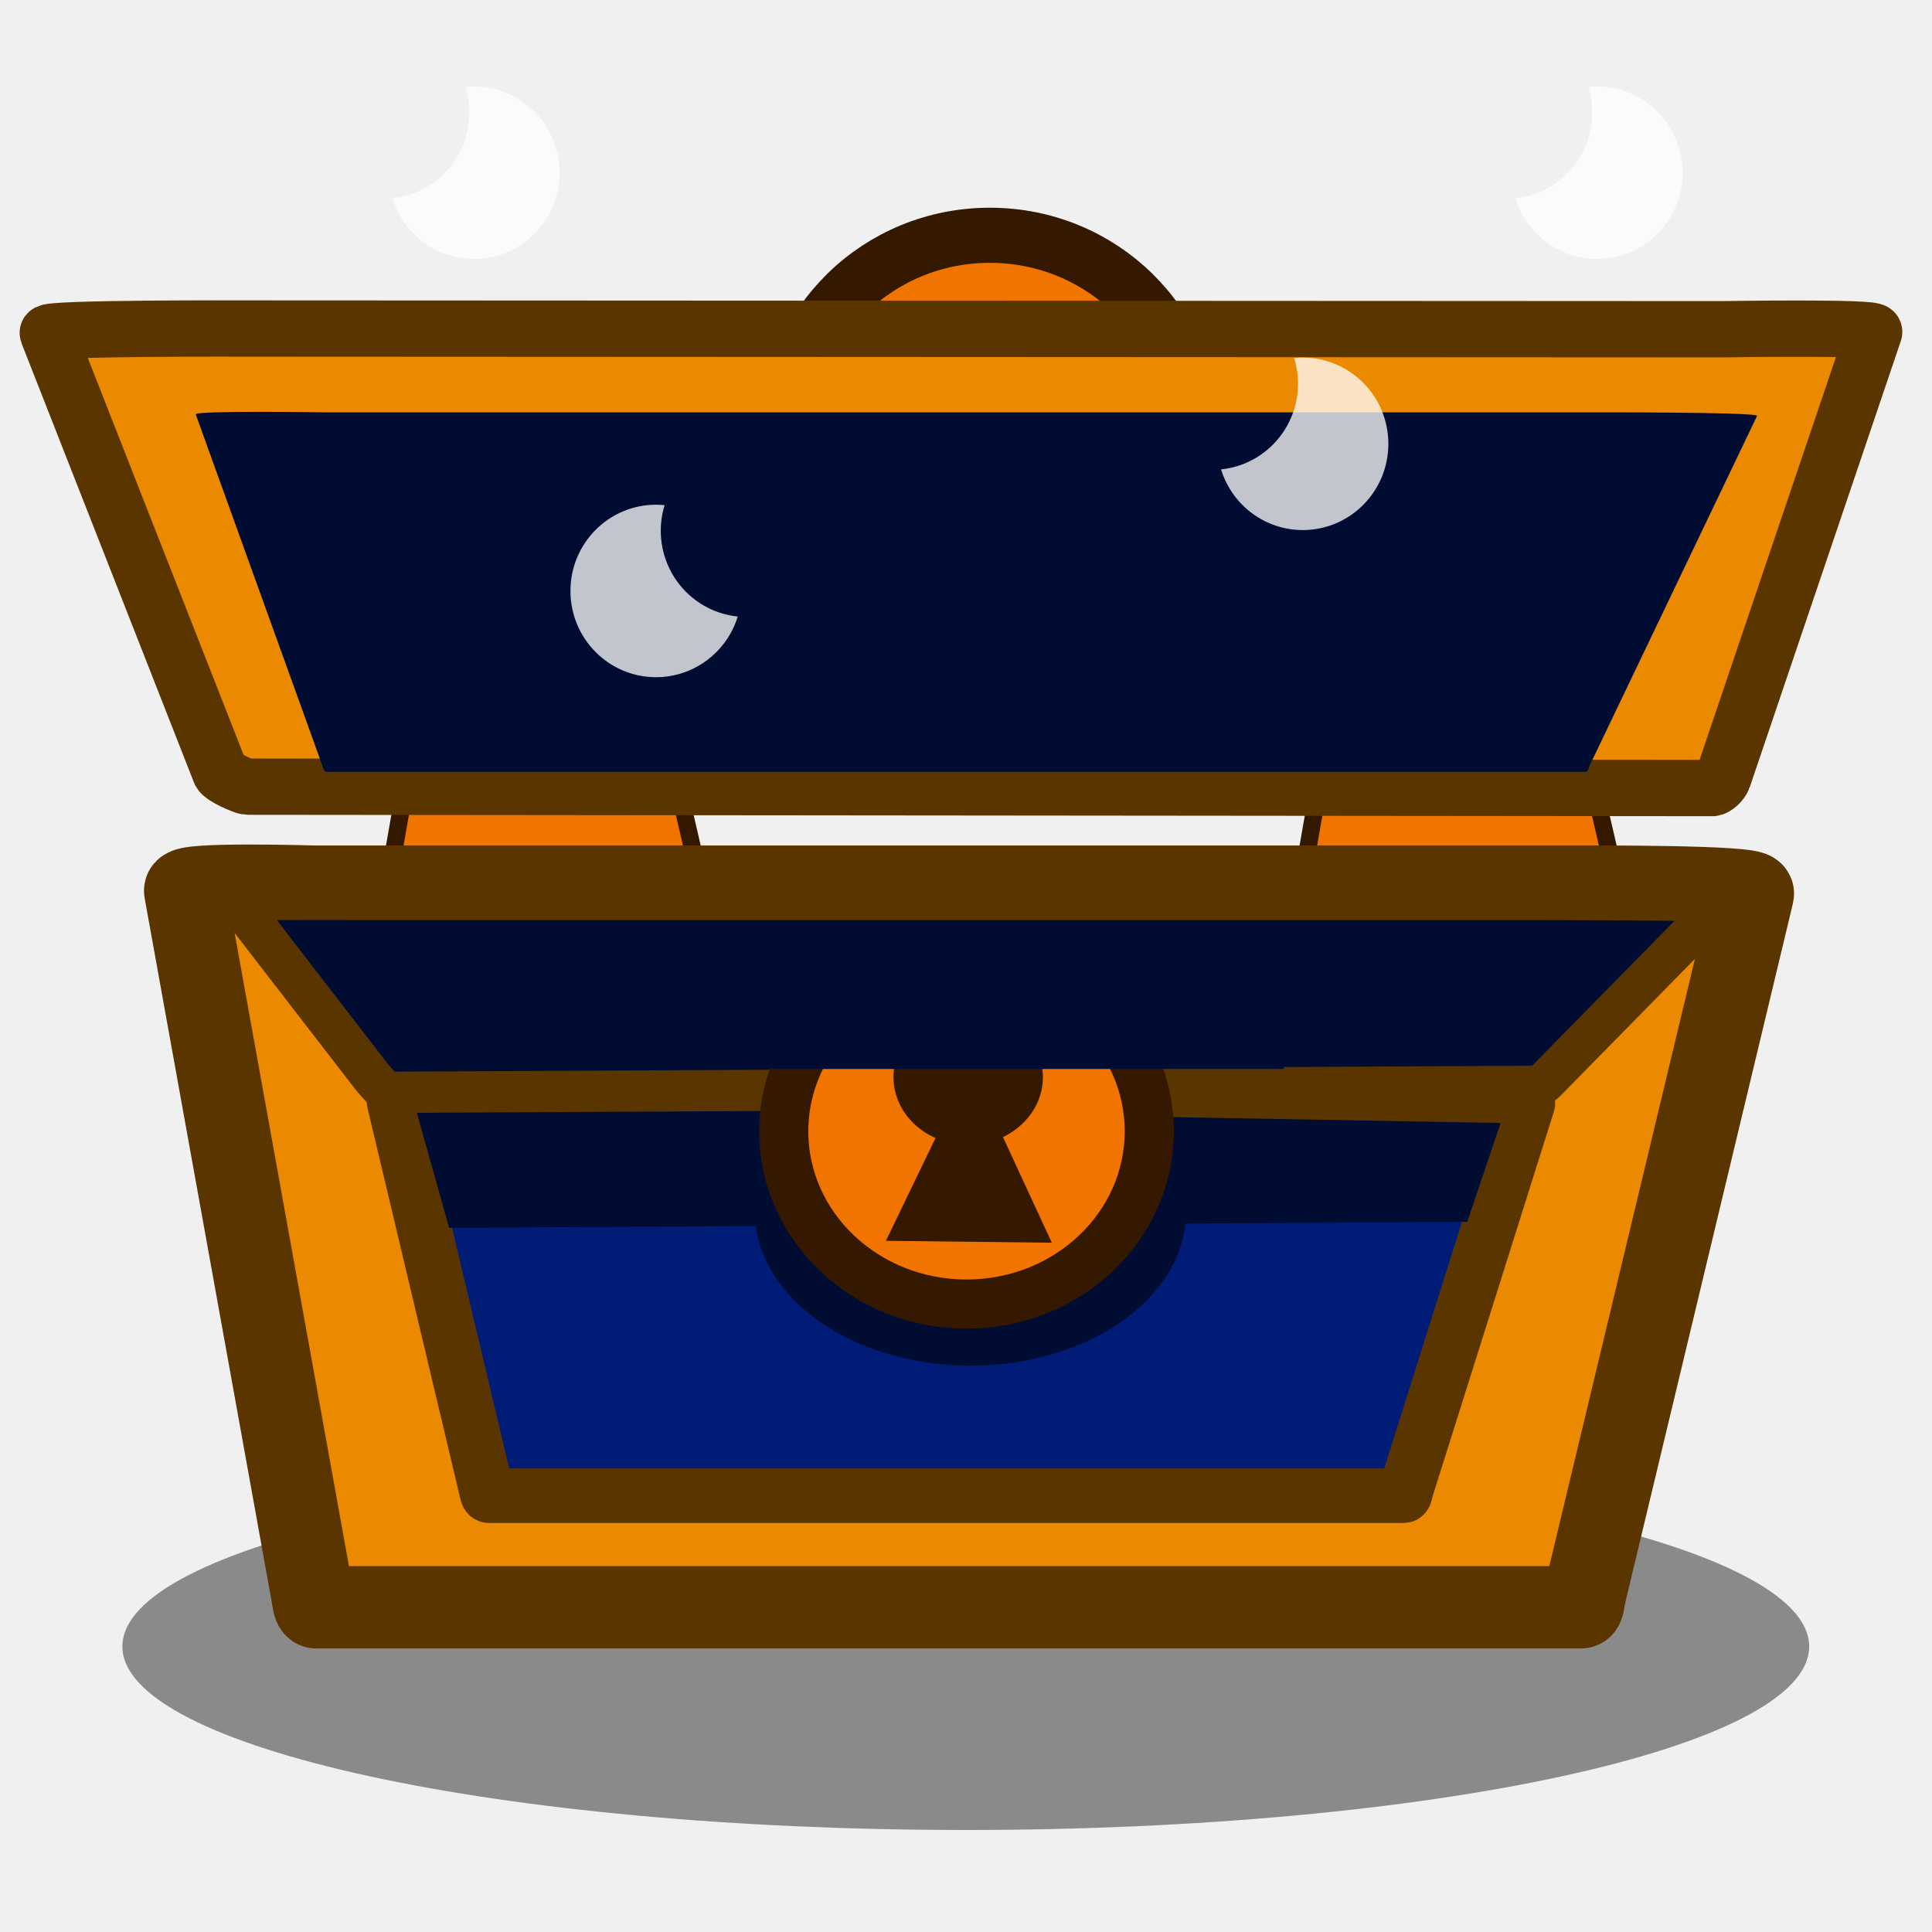
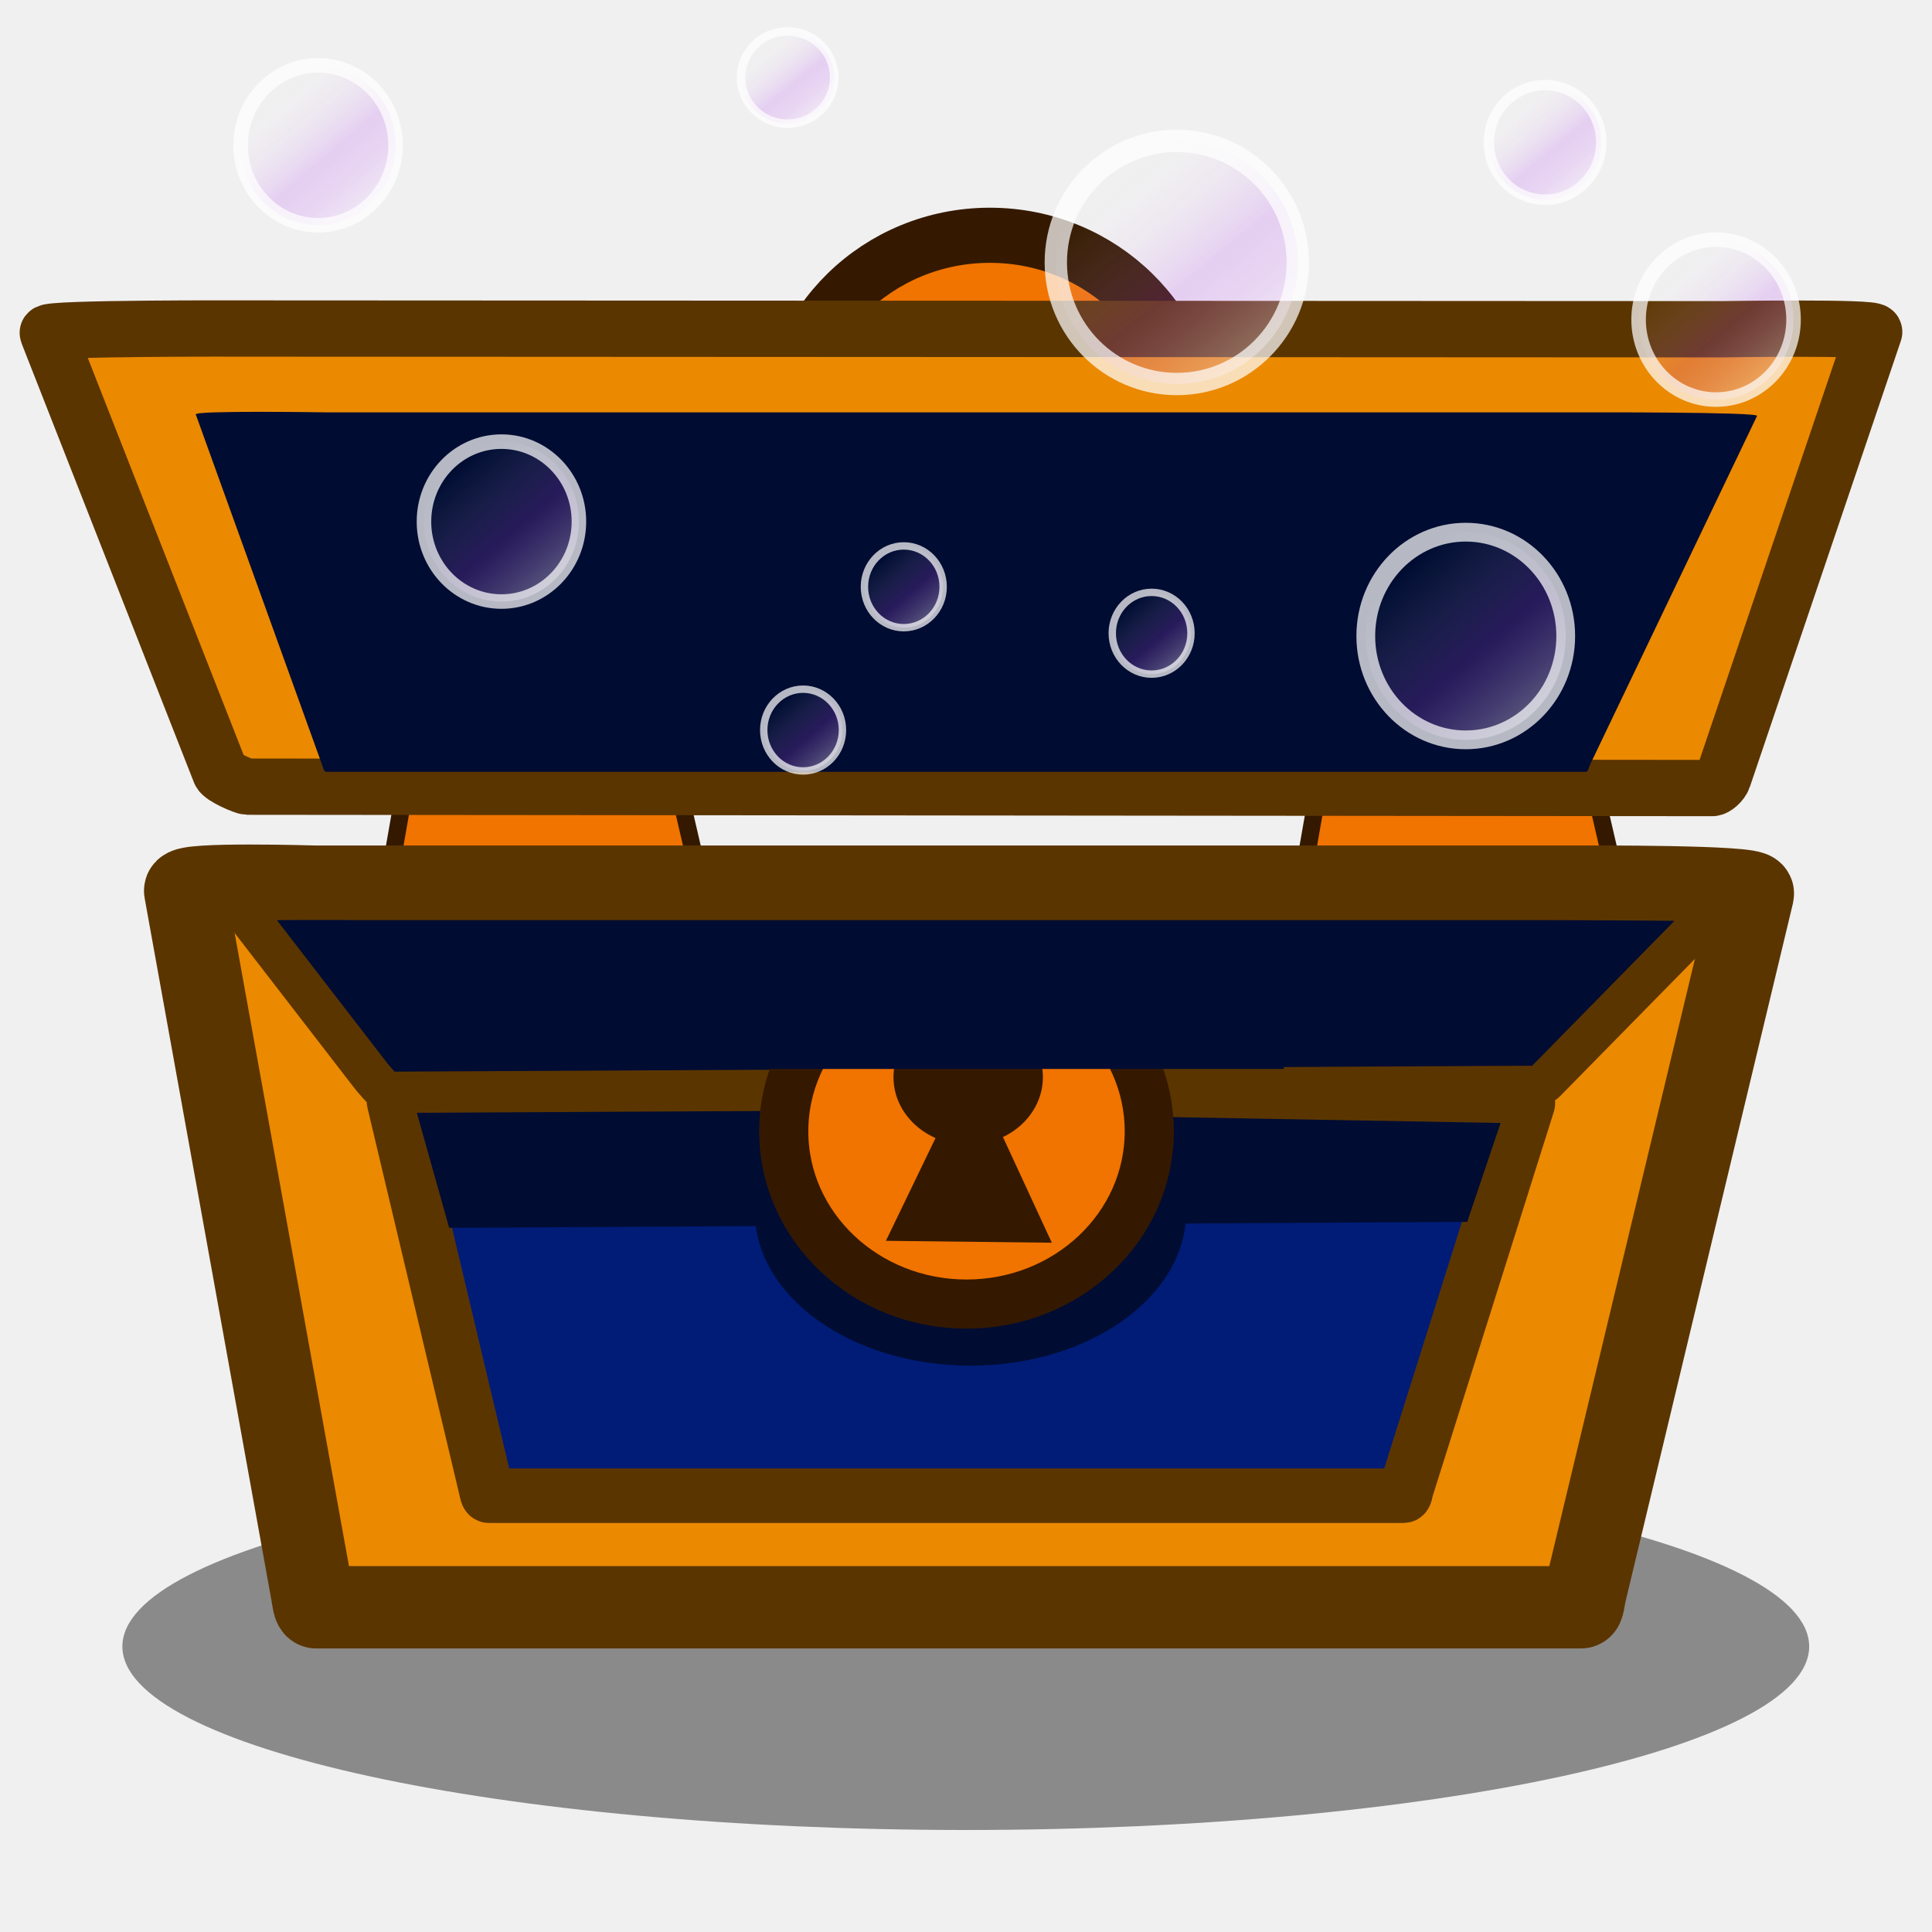
- <svg xmlns="http://www.w3.org/2000/svg" width="100" height="100" viewBox="0 0 26.458 26.458" version="1.1" id="svg1" xml:space="preserve">
+ <svg xmlns="http://www.w3.org/2000/svg" xmlns:xlink="http://www.w3.org/1999/xlink" width="100" height="100" viewBox="0 0 26.458 26.458" version="1.1" id="svg1" xml:space="preserve">
  <defs id="defs1">
    <filter x="-2.899" y="-2.899" width="6.797" height="6.797" style="color-interpolation-filters:sRGB;" id="filter14">
      <feGaussianBlur stdDeviation="1" result="result1" id="feGaussianBlur9" />
      <feGaussianBlur stdDeviation="10" result="result6" in="result1" id="feGaussianBlur10" />
      <feComposite operator="atop" in="result6" in2="result1" result="result8" id="feComposite10" />
      <feComposite operator="xor" result="fbSourceGraphic" in="result6" in2="result8" id="feComposite11" />
      <feColorMatrix result="fbSourceGraphicAlpha" in="fbSourceGraphic" values="0 0 0 -1 0 0 0 0 -1 0 0 0 0 -1 0 0 0 0 2 0 " id="feColorMatrix11" />
      <feGaussianBlur result="result0" in="fbSourceGraphicAlpha" stdDeviation="1" id="feGaussianBlur11" />
      <feSpecularLighting specularExponent="35" specularConstant="1.5" surfaceScale="-2" lighting-color="rgb(255,255,255)" result="result1" in="result0" id="feSpecularLighting11">
        <feDistantLight azimuth="230" elevation="60" id="feDistantLight11" />
      </feSpecularLighting>
      <feComposite operator="in" result="result2" in="result1" in2="fbSourceGraphicAlpha" id="feComposite12" />
      <feComposite k3="1.2" k2="1.1" operator="arithmetic" result="result4" in="fbSourceGraphic" in2="result2" id="feComposite13" />
      <feGaussianBlur result="result80" in="result4" stdDeviation="0.5" id="feGaussianBlur13" />
      <feComposite operator="atop" in="result9" in2="result80" result="result91" id="feComposite14" />
      <feBlend mode="multiply" in2="result91" id="feBlend14" />
    </filter>
    <linearGradient id="linearGradient13895">
      <stop style="stop-color:#000000;stop-opacity:1;" offset="0" id="stop13893" />
    </linearGradient>
    <filter style="color-interpolation-filters:sRGB;" id="filter14269" x="-0.312" y="-0.296" width="1.623" height="1.592">
      <feGaussianBlur stdDeviation="0.205" result="blur" id="feGaussianBlur14263" />
      <feComposite in="SourceGraphic" in2="blur" operator="in" result="composite1" id="feComposite14265" />
      <feComposite in="composite1" in2="composite1" operator="in" result="composite2" id="feComposite14267" />
    </filter>
    <filter style="color-interpolation-filters:sRGB;" id="filter14269-3" x="-0.312" y="-0.296" width="1.623" height="1.592">
      <feGaussianBlur stdDeviation="0.205" result="blur" id="feGaussianBlur14263-6" />
      <feComposite in="SourceGraphic" in2="blur" operator="in" result="composite1" id="feComposite14265-0" />
      <feComposite in="composite1" in2="composite1" operator="in" result="composite2" id="feComposite14267-6" />
    </filter>
    <filter x="-2.899" y="-2.899" width="6.797" height="6.797" style="color-interpolation-filters:sRGB;" id="filter14-5">
      <feGaussianBlur stdDeviation="1" result="result1" id="feGaussianBlur9-3" />
      <feGaussianBlur stdDeviation="10" result="result6" in="result1" id="feGaussianBlur10-5" />
      <feComposite operator="atop" in="result6" in2="result1" result="result8" id="feComposite10-6" />
      <feComposite operator="xor" result="fbSourceGraphic" in="result6" in2="result8" id="feComposite11-2" />
      <feColorMatrix result="fbSourceGraphicAlpha" in="fbSourceGraphic" values="0 0 0 -1 0 0 0 0 -1 0 0 0 0 -1 0 0 0 0 2 0 " id="feColorMatrix11-9" />
      <feGaussianBlur result="result0" in="fbSourceGraphicAlpha" stdDeviation="1" id="feGaussianBlur11-1" />
      <feSpecularLighting specularExponent="35" specularConstant="1.5" surfaceScale="-2" lighting-color="rgb(255,255,255)" result="result1" in="result0" id="feSpecularLighting11-2">
        <feDistantLight azimuth="230" elevation="60" id="feDistantLight11-7" />
      </feSpecularLighting>
      <feComposite operator="in" result="result2" in="result1" in2="fbSourceGraphicAlpha" id="feComposite12-0" />
      <feComposite k3="1.2" k2="1.1" operator="arithmetic" result="result4" in="fbSourceGraphic" in2="result2" id="feComposite13-9" />
      <feGaussianBlur result="result80" in="result4" stdDeviation="0.5" id="feGaussianBlur13-3" />
      <feComposite operator="atop" in="result9" in2="result80" result="result91" id="feComposite14-6" />
      <feBlend mode="multiply" in2="result91" id="feBlend14-0" />
    </filter>
    <filter style="color-interpolation-filters:sRGB;" id="filter14269-2" x="-0.312" y="-0.296" width="1.623" height="1.592">
      <feGaussianBlur stdDeviation="0.205" result="blur" id="feGaussianBlur14263-61" />
      <feComposite in="SourceGraphic" in2="blur" operator="in" result="composite1" id="feComposite14265-8" />
      <feComposite in="composite1" in2="composite1" operator="in" result="composite2" id="feComposite14267-7" />
    </filter>
    <filter style="color-interpolation-filters:sRGB;" id="filter14269-3-9" x="-0.312" y="-0.296" width="1.623" height="1.592">
      <feGaussianBlur stdDeviation="0.205" result="blur" id="feGaussianBlur14263-6-2" />
      <feComposite in="SourceGraphic" in2="blur" operator="in" result="composite1" id="feComposite14265-0-0" />
      <feComposite in="composite1" in2="composite1" operator="in" result="composite2" id="feComposite14267-6-2" />
    </filter>
    <filter x="-2.899" y="-2.899" width="6.797" height="6.797" style="color-interpolation-filters:sRGB;" id="filter14-53">
      <feGaussianBlur stdDeviation="1" result="result1" id="feGaussianBlur9-5" />
      <feGaussianBlur stdDeviation="10" result="result6" in="result1" id="feGaussianBlur10-6" />
      <feComposite operator="atop" in="result6" in2="result1" result="result8" id="feComposite10-2" />
      <feComposite operator="xor" result="fbSourceGraphic" in="result6" in2="result8" id="feComposite11-9" />
      <feColorMatrix result="fbSourceGraphicAlpha" in="fbSourceGraphic" values="0 0 0 -1 0 0 0 0 -1 0 0 0 0 -1 0 0 0 0 2 0 " id="feColorMatrix11-1" />
      <feGaussianBlur result="result0" in="fbSourceGraphicAlpha" stdDeviation="1" id="feGaussianBlur11-2" />
      <feSpecularLighting specularExponent="35" specularConstant="1.5" surfaceScale="-2" lighting-color="rgb(255,255,255)" result="result1" in="result0" id="feSpecularLighting11-7">
        <feDistantLight azimuth="230" elevation="60" id="feDistantLight11-0" />
      </feSpecularLighting>
      <feComposite operator="in" result="result2" in="result1" in2="fbSourceGraphicAlpha" id="feComposite12-9" />
      <feComposite k3="1.2" k2="1.1" operator="arithmetic" result="result4" in="fbSourceGraphic" in2="result2" id="feComposite13-3" />
      <feGaussianBlur result="result80" in="result4" stdDeviation="0.5" id="feGaussianBlur13-6" />
      <feComposite operator="atop" in="result9" in2="result80" result="result91" id="feComposite14-0" />
      <feBlend mode="multiply" in2="result91" id="feBlend14-6" />
    </filter>
    <filter style="color-interpolation-filters:sRGB;" id="filter14269-6" x="-0.312" y="-0.296" width="1.623" height="1.592">
      <feGaussianBlur stdDeviation="0.205" result="blur" id="feGaussianBlur14263-1" />
      <feComposite in="SourceGraphic" in2="blur" operator="in" result="composite1" id="feComposite14265-87" />
      <feComposite in="composite1" in2="composite1" operator="in" result="composite2" id="feComposite14267-9" />
    </filter>
    <filter style="color-interpolation-filters:sRGB;" id="filter14269-3-2" x="-0.312" y="-0.296" width="1.623" height="1.592">
      <feGaussianBlur stdDeviation="0.205" result="blur" id="feGaussianBlur14263-6-0" />
      <feComposite in="SourceGraphic" in2="blur" operator="in" result="composite1" id="feComposite14265-0-2" />
      <feComposite in="composite1" in2="composite1" operator="in" result="composite2" id="feComposite14267-6-3" />
    </filter>
    <filter x="-2.899" y="-2.899" width="6.797" height="6.797" style="color-interpolation-filters:sRGB;" id="filter14-535">
      <feGaussianBlur stdDeviation="1" result="result1" id="feGaussianBlur9-6" />
      <feGaussianBlur stdDeviation="10" result="result6" in="result1" id="feGaussianBlur10-2" />
      <feComposite operator="atop" in="result6" in2="result1" result="result8" id="feComposite10-9" />
      <feComposite operator="xor" result="fbSourceGraphic" in="result6" in2="result8" id="feComposite11-1" />
      <feColorMatrix result="fbSourceGraphicAlpha" in="fbSourceGraphic" values="0 0 0 -1 0 0 0 0 -1 0 0 0 0 -1 0 0 0 0 2 0 " id="feColorMatrix11-2" />
      <feGaussianBlur result="result0" in="fbSourceGraphicAlpha" stdDeviation="1" id="feGaussianBlur11-7" />
      <feSpecularLighting specularExponent="35" specularConstant="1.5" surfaceScale="-2" lighting-color="rgb(255,255,255)" result="result1" in="result0" id="feSpecularLighting11-0">
        <feDistantLight azimuth="230" elevation="60" id="feDistantLight11-9" />
      </feSpecularLighting>
      <feComposite operator="in" result="result2" in="result1" in2="fbSourceGraphicAlpha" id="feComposite12-3" />
      <feComposite k3="1.2" k2="1.1" operator="arithmetic" result="result4" in="fbSourceGraphic" in2="result2" id="feComposite13-6" />
      <feGaussianBlur result="result80" in="result4" stdDeviation="0.5" id="feGaussianBlur13-0" />
      <feComposite operator="atop" in="result9" in2="result80" result="result91" id="feComposite14-62" />
      <feBlend mode="multiply" in2="result91" id="feBlend14-61" />
    </filter>
    <filter style="color-interpolation-filters:sRGB;" id="filter14269-7" x="-0.312" y="-0.296" width="1.623" height="1.592">
      <feGaussianBlur stdDeviation="0.205" result="blur" id="feGaussianBlur14263-9" />
      <feComposite in="SourceGraphic" in2="blur" operator="in" result="composite1" id="feComposite14265-2" />
      <feComposite in="composite1" in2="composite1" operator="in" result="composite2" id="feComposite14267-0" />
    </filter>
    <filter style="color-interpolation-filters:sRGB;" id="filter14269-3-23" x="-0.312" y="-0.296" width="1.623" height="1.592">
      <feGaussianBlur stdDeviation="0.205" result="blur" id="feGaussianBlur14263-6-7" />
      <feComposite in="SourceGraphic" in2="blur" operator="in" result="composite1" id="feComposite14265-0-5" />
      <feComposite in="composite1" in2="composite1" operator="in" result="composite2" id="feComposite14267-6-9" />
    </filter>
+     <linearGradient xlink:href="#linearGradient16" id="linearGradient25" gradientUnits="userSpaceOnUse" x1="28.94" y1="20.04" x2="26.152" y2="16.792" gradientTransform="matrix(0.5308472,0,0,0.5277056,-10.0901,-7.638546)" />
+     <linearGradient id="linearGradient16">
+       <stop style="stop-color:#ffffff;stop-opacity:0.638;" offset="0" id="stop16" />
+       <stop style="stop-color:#bb50f6;stop-opacity:0.318;" offset="0.5" id="stop18" />
+       <stop style="stop-color:#ffffff;stop-opacity:0;" offset="1" id="stop17" />
+     </linearGradient>
+     <linearGradient xlink:href="#linearGradient16" id="linearGradient2" gradientUnits="userSpaceOnUse" gradientTransform="matrix(0.5308472,0,0,0.5277056,-7.579352,-2.485892)" x1="28.94" y1="20.04" x2="26.152" y2="16.792" />
+     <linearGradient xlink:href="#linearGradient16" id="linearGradient3" gradientUnits="userSpaceOnUse" gradientTransform="matrix(0.3190923,0,0,0.3046278,2.102602,-4.496301)" x1="28.94" y1="20.04" x2="26.152" y2="16.792" />
+     <linearGradient xlink:href="#linearGradient16" id="linearGradient4" gradientUnits="userSpaceOnUse" gradientTransform="matrix(0.269944,0,0,0.2700769,5.031055,3.10796)" x1="28.94" y1="20.04" x2="26.152" y2="16.792" />
+     <linearGradient xlink:href="#linearGradient16" id="linearGradient5" gradientUnits="userSpaceOnUse" gradientTransform="matrix(0.8290277,0,0,0.8020652,-6.444366,-11.04032)" x1="28.94" y1="20.04" x2="26.152" y2="16.792" />
+     <linearGradient xlink:href="#linearGradient16" id="linearGradient6" gradientUnits="userSpaceOnUse" gradientTransform="matrix(0.3852105,0,0,0.3784281,10.676,-4.954963)" x1="28.94" y1="20.04" x2="26.152" y2="16.792" />
+     <linearGradient xlink:href="#linearGradient16" id="linearGradient8" gradientUnits="userSpaceOnUse" gradientTransform="matrix(0.6850746,0,0,0.6852556,1.430008,-3.793024)" x1="28.94" y1="20.04" x2="26.152" y2="16.792" />
+     <linearGradient xlink:href="#linearGradient16" id="linearGradient9" gradientUnits="userSpaceOnUse" gradientTransform="matrix(0.5308472,0,0,0.5277056,9.054815,-5.25206)" x1="28.94" y1="20.04" x2="26.152" y2="16.792" />
+     <linearGradient xlink:href="#linearGradient16" id="linearGradient10" gradientUnits="userSpaceOnUse" gradientTransform="matrix(0.269944,0,0,0.2700769,3.652196,5.070182)" x1="28.94" y1="20.04" x2="26.152" y2="16.792" />
+     <linearGradient xlink:href="#linearGradient16" id="linearGradient11" gradientUnits="userSpaceOnUse" gradientTransform="matrix(0.269944,0,0,0.2700769,8.425167,3.744356)" x1="28.94" y1="20.04" x2="26.152" y2="16.792" />
  </defs>
  <g id="layer1">
    <ellipse style="fill:#000000;fill-opacity:0.423;stroke:none;stroke-width:1.025;stroke-linecap:round;stroke-linejoin:round;stroke-opacity:1" id="path1" cx="13.226" cy="22.548" rx="11.55" ry="2.513" />
    <path id="path4" style="fill:#f17300;fill-opacity:1;stroke:#341900;stroke-width:0.237;stroke-miterlimit:4;stroke-dasharray:none;stroke-opacity:1" d="m 18.219,11.885 h 3.403 c 0.007,0 0.468,0.003 0.462,-0.02 L 21.634,9.925 c -0.005,-0.022 -0.005,-0.042 -0.012,-0.042 h -3.403 c -0.007,0 -0.008,0.019 -0.012,0.042 l -0.341,1.948 c -0.004,0.023 0.346,0.012 0.353,0.012 z" />
    <path id="path2" style="fill:#f17300;fill-opacity:1;stroke:#341900;stroke-width:0.237;stroke-miterlimit:4;stroke-dasharray:none;stroke-opacity:1" d="m 5.694,11.964 h 3.403 c 0.007,0 0.468,0.003 0.462,-0.02 L 9.109,10.004 c -0.005,-0.022 -0.005,-0.042 -0.012,-0.042 H 5.694 c -0.007,0 -0.008,0.019 -0.012,0.042 l -0.341,1.948 c -0.004,0.023 0.346,0.012 0.353,0.012 z" />
    <ellipse style="fill:#f17300;fill-opacity:1;stroke:#341900;stroke-width:0.755;stroke-dasharray:none;stroke-opacity:1" id="ellipse1" cx="13.556" cy="5.922" rx="2.766" ry="2.7" />
    <path id="path6414" style="fill:#eb8900;fill-opacity:1;stroke:#5b3500;stroke-width:0.771;stroke-miterlimit:4;stroke-dasharray:none;stroke-opacity:1" d="M 23.575,4.509 3.396,4.499 c -0.039,-1.81e-5 -2.77,-0.01 -2.742,0.061 L 3.015,10.575 c 0.028,0.07 0.333,0.198 0.373,0.198 l 20.062,0.019 c 0.039,3.8e-5 0.125,-0.07 0.149,-0.141 l 2.067,-6.105 c 0.024,-0.071 -2.052,-0.037 -2.091,-0.037 z" />
    <path id="path6" style="fill:#000c32;fill-opacity:1;stroke:none;stroke-width:0.835;stroke-miterlimit:4;stroke-dasharray:none;stroke-opacity:1" d="M 4.469,5.647 H 21.718 c 0.034,0 2.37,-0.006 2.344,0.049 L 21.778,10.466 c -0.026,0.055 -0.027,0.104 -0.061,0.104 H 4.469 c -0.034,0 -0.041,-0.048 -0.061,-0.104 L 2.681,5.675 c -0.02,-0.056 1.754,-0.028 1.787,-0.028 z" />
    <path id="rect42278" style="fill:#eb8900;fill-opacity:1;stroke:#5b3500;stroke-width:1.128;stroke-miterlimit:4;stroke-dasharray:none;stroke-opacity:1" d="M 4.331,12.143 H 21.651 c 0.034,0 2.38,-0.012 2.354,0.097 l -2.293,9.563 c -0.026,0.11 -0.027,0.208 -0.061,0.208 H 4.331 c -0.034,0 -0.041,-0.096 -0.061,-0.208 L 2.536,12.2 c -0.02,-0.112 1.761,-0.057 1.795,-0.057 z" />
    <path id="path7" style="fill:#001c77;fill-opacity:1;stroke:#5b3500;stroke-width:0.747;stroke-miterlimit:4;stroke-dasharray:none;stroke-opacity:1" d="M 6.695,15.055 H 19.222 c 0.024,0 1.721,-0.007 1.702,0.054 l -1.658,5.26 c -0.019,0.06 -0.02,0.114 -0.044,0.114 H 6.695 c -0.024,0 -0.029,-0.053 -0.044,-0.114 L 5.396,15.086 c -0.015,-0.062 1.274,-0.031 1.298,-0.031 z" />
    <ellipse style="fill:#000c32;fill-opacity:1;stroke:none;stroke-width:0.691;stroke-dasharray:none;stroke-opacity:1" id="ellipse7" cx="13.291" cy="16.589" rx="2.954" ry="2.113" />
    <path id="rect7" style="fill:#000c32;stroke-width:0.759;stroke-linecap:round;fill-opacity:1" d="m 5.673,15.113 14.877,0.266 -0.457,1.354 -13.942,0.082 z" />
    <path id="path5" style="fill:#000c32;fill-opacity:1;stroke:#5b3500;stroke-width:0.565;stroke-miterlimit:4;stroke-dasharray:none;stroke-opacity:1" d="M 5.022,12.318 H 21.09 c 0.031,0 2.521,0.004 2.495,0.03 l -2.425,2.469 c -0.025,0.026 -0.121,0.06 -0.153,0.06 L 5.3,14.959 c -0.031,1.64e-4 -0.195,-0.194 -0.215,-0.22 L 3.23,12.336 c -0.02,-0.026 1.76,-0.019 1.792,-0.019 z" />
    <ellipse style="fill:#f17300;fill-opacity:1;stroke:#341900;stroke-width:0.673;stroke-dasharray:none;stroke-opacity:1" id="path3" cx="13.236" cy="15.493" rx="2.503" ry="2.366" />
    <ellipse style="fill:#341900;fill-opacity:1;stroke:none;stroke-width:1.065;stroke-opacity:1" id="path5174" cx="13.259" cy="14.751" rx="1.023" ry="0.927" />
    <path style="fill:#341900;fill-opacity:1;stroke:none;stroke-width:11.259;stroke-opacity:1" id="path6252" d="m 192.713,209.756 -30.344,-0.284 15.418,-26.137 z" transform="matrix(0.07487572,0,0,0.09148949,-0.02533334,-2.17186)" />
    <rect style="fill:#000c32;fill-opacity:1;stroke:none;stroke-width:1.079;stroke-linecap:round;stroke-linejoin:round;stroke-dasharray:none;stroke-opacity:1" id="rect1" width="8.088" height="1.883" x="9.493" y="12.756" />
-     <path id="path2-1" style="fill:#ffffff;fill-opacity:0.761;stroke:none;stroke-width:6.408;stroke-linecap:round;stroke-opacity:1" d="m 6.492,1.184 a 1.172,1.181 0 0 0 -0.118,0.006 1.172,1.181 0 0 1 0.053,0.35 1.172,1.181 0 0 1 -1.054,1.175 1.172,1.181 0 0 0 1.119,0.831 1.172,1.181 0 0 0 1.172,-1.181 1.172,1.181 0 0 0 -1.172,-1.181 z" />
-     <path id="path8" style="fill:#ffffff;fill-opacity:0.761;stroke:none;stroke-width:6.408;stroke-linecap:round;stroke-opacity:1" d="m 8.984,6.912 a 1.172,1.181 0 0 1 0.118,0.006 1.172,1.181 0 0 0 -0.053,0.35 1.172,1.181 0 0 0 1.054,1.175 1.172,1.181 0 0 1 -1.119,0.831 1.172,1.181 0 0 1 -1.172,-1.181 1.172,1.181 0 0 1 1.172,-1.181 z" />
-     <path id="path9" style="fill:#ffffff;fill-opacity:0.761;stroke:none;stroke-width:6.408;stroke-linecap:round;stroke-opacity:1" d="m 21.871,1.184 a 1.172,1.181 0 0 0 -0.118,0.006 1.172,1.181 0 0 1 0.053,0.35 1.172,1.181 0 0 1 -1.054,1.175 1.172,1.181 0 0 0 1.119,0.831 1.172,1.181 0 0 0 1.172,-1.181 1.172,1.181 0 0 0 -1.172,-1.181 z" />
-     <path id="path10" style="fill:#ffffff;fill-opacity:0.761;stroke:none;stroke-width:6.408;stroke-linecap:round;stroke-opacity:1" d="m 17.841,4.897 a 1.172,1.181 0 0 0 -0.118,0.006 1.172,1.181 0 0 1 0.053,0.35 1.172,1.181 0 0 1 -1.054,1.175 1.172,1.181 0 0 0 1.119,0.831 1.172,1.181 0 0 0 1.172,-1.181 1.172,1.181 0 0 0 -1.172,-1.181 z" />
+     <ellipse style="fill:url(#linearGradient25);fill-opacity:0.638;stroke:#ffffff;stroke-width:0.199;stroke-linecap:round;stroke-dasharray:none;stroke-opacity:0.712" id="ellipse25" cx="4.356" cy="1.99" rx="1.061" ry="1.095" />
+     <ellipse style="fill:url(#linearGradient2);fill-opacity:0.638;stroke:#ffffff;stroke-width:0.199;stroke-linecap:round;stroke-dasharray:none;stroke-opacity:0.712" id="ellipse2" cx="6.867" cy="7.143" rx="1.061" ry="1.095" />
+     <ellipse style="fill:url(#linearGradient3);fill-opacity:0.638;stroke:#ffffff;stroke-width:0.117;stroke-linecap:round;stroke-dasharray:none;stroke-opacity:0.712" id="ellipse3" cx="10.786" cy="1.062" rx="0.638" ry="0.632" />
+     <ellipse style="fill:url(#linearGradient4);fill-opacity:0.638;stroke:#ffffff;stroke-width:0.101;stroke-linecap:round;stroke-dasharray:none;stroke-opacity:0.712" id="ellipse4" cx="12.377" cy="8.036" rx="0.539" ry="0.56" />
+     <ellipse style="fill:url(#linearGradient5);fill-opacity:0.638;stroke:#ffffff;stroke-width:0.306;stroke-linecap:round;stroke-dasharray:none;stroke-opacity:0.712" id="ellipse5" cx="16.116" cy="3.594" rx="1.657" ry="1.665" />
+     <ellipse style="fill:url(#linearGradient6);fill-opacity:0.638;stroke:#ffffff;stroke-width:0.143;stroke-linecap:round;stroke-dasharray:none;stroke-opacity:0.712" id="ellipse6" cx="21.159" cy="1.95" rx="0.77" ry="0.785" />
+     <ellipse style="fill:url(#linearGradient8);fill-opacity:0.638;stroke:#ffffff;stroke-width:0.257;stroke-linecap:round;stroke-dasharray:none;stroke-opacity:0.712" id="ellipse8" cx="20.073" cy="8.71" rx="1.369" ry="1.422" />
+     <ellipse style="fill:url(#linearGradient9);fill-opacity:0.638;stroke:#ffffff;stroke-width:0.199;stroke-linecap:round;stroke-dasharray:none;stroke-opacity:0.712" id="ellipse9" cx="23.501" cy="4.377" rx="1.061" ry="1.095" />
+     <ellipse style="fill:url(#linearGradient10);fill-opacity:0.638;stroke:#ffffff;stroke-width:0.101;stroke-linecap:round;stroke-dasharray:none;stroke-opacity:0.712" id="ellipse10" cx="10.998" cy="9.998" rx="0.539" ry="0.56" />
+     <ellipse style="fill:url(#linearGradient11);fill-opacity:0.638;stroke:#ffffff;stroke-width:0.101;stroke-linecap:round;stroke-dasharray:none;stroke-opacity:0.712" id="ellipse11" cx="15.771" cy="8.672" rx="0.539" ry="0.56" />
  </g>
</svg>
